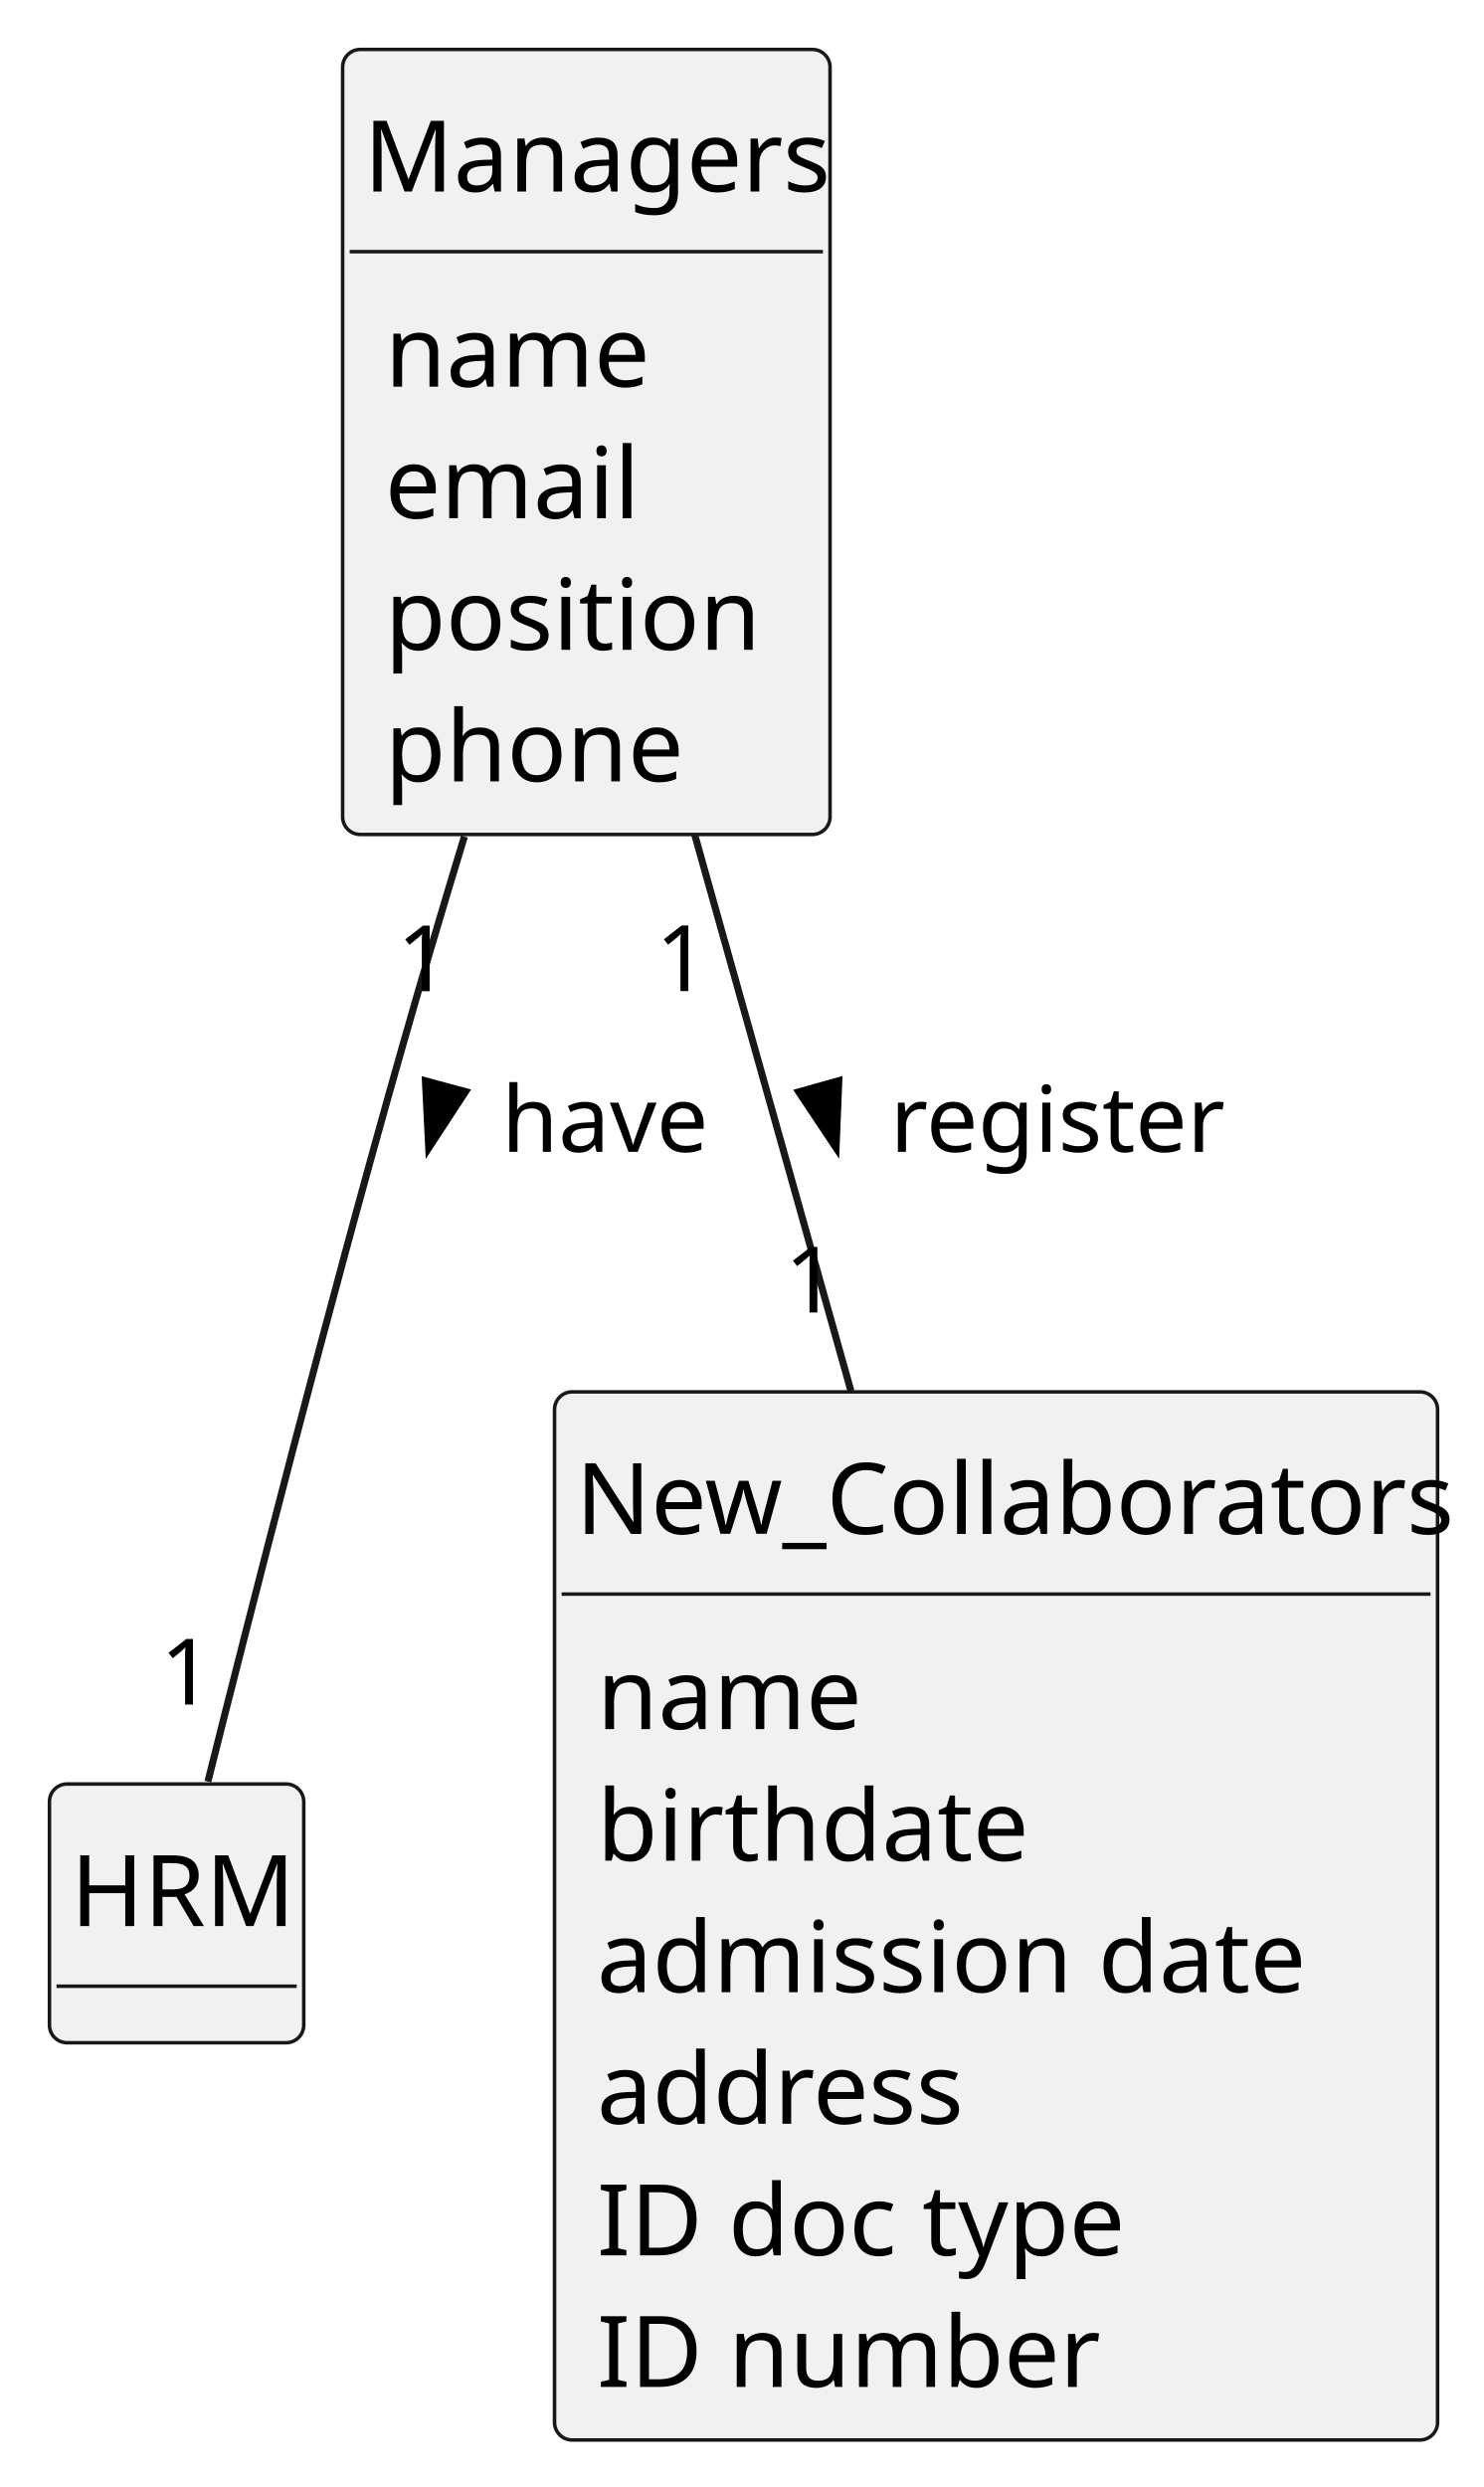
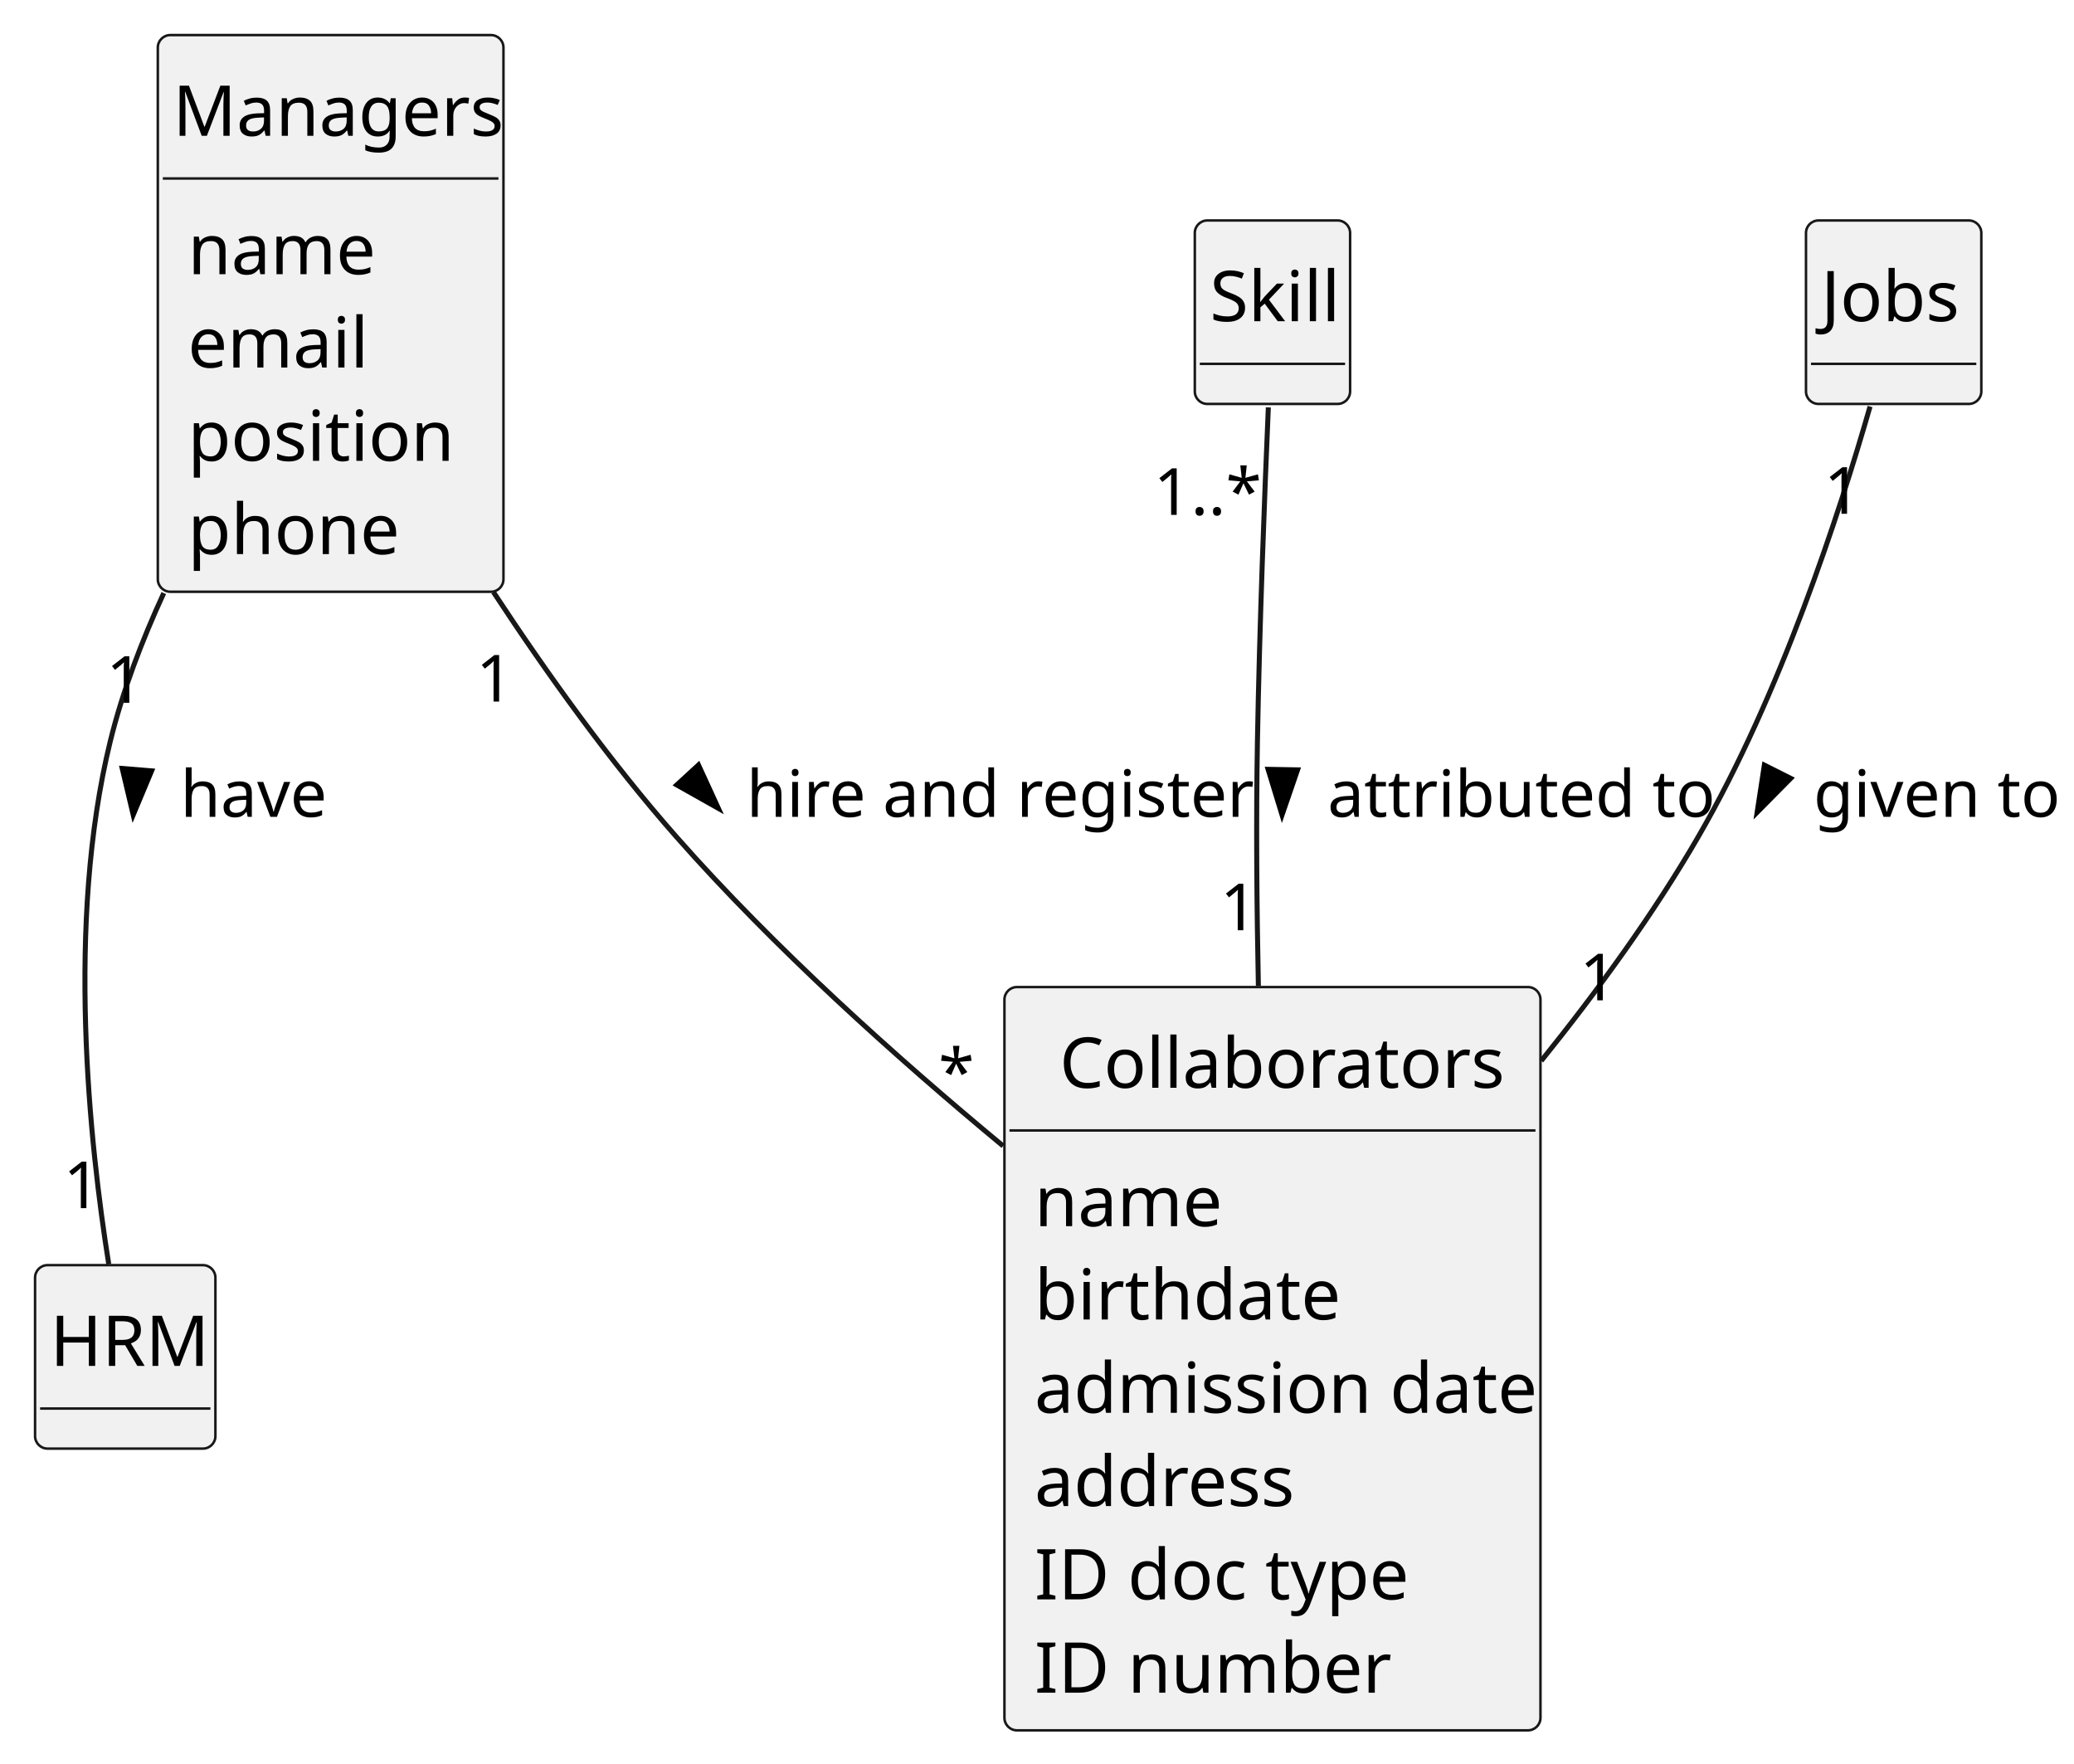
- <svg xmlns="http://www.w3.org/2000/svg" contentStyleType="text/css" height="352px" preserveAspectRatio="none" style="width:210px;height:352px;background:#FFFFFF;" version="1.1" viewBox="0 0 210 352" width="210px" zoomAndPan="magnify">
+ <svg xmlns="http://www.w3.org/2000/svg" contentStyleType="text/css" height="352px" preserveAspectRatio="none" style="width:414px;height:352px;background:#FFFFFF;" version="1.1" viewBox="0 0 414 352" width="414px" zoomAndPan="magnify">
  <defs />
  <g>
    <g id="elem_Managers">
-       <rect codeLine="15" fill="#F1F1F1" height="111.106" id="Managers" rx="2.5" ry="2.5" style="stroke:#181818;stroke-width:0.5;" width="69" x="48.5" y="7" />
-       <text fill="#000000" font-family="sans-serif" font-size="14" lengthAdjust="spacing" textLength="63" x="51.5" y="27.107">Managers</text>
-       <line style="stroke:#181818;stroke-width:0.5;" x1="49.5" x2="116.5" y1="35.621" y2="35.621" />
-       <text fill="#000000" font-family="sans-serif" font-size="14" lengthAdjust="spacing" textLength="35" x="54.5" y="54.728">name</text>
-       <text fill="#000000" font-family="sans-serif" font-size="14" lengthAdjust="spacing" textLength="33" x="54.5" y="73.35">email</text>
-       <text fill="#000000" font-family="sans-serif" font-size="14" lengthAdjust="spacing" textLength="49" x="54.5" y="91.971">position</text>
-       <text fill="#000000" font-family="sans-serif" font-size="14" lengthAdjust="spacing" textLength="40" x="54.5" y="110.592">phone</text>
+       <rect codeLine="15" fill="#F1F1F1" height="111.106" id="Managers" rx="2.5" ry="2.5" style="stroke:#181818;stroke-width:0.5;" width="69" x="31.5" y="7" />
+       <text fill="#000000" font-family="sans-serif" font-size="14" lengthAdjust="spacing" textLength="63" x="34.5" y="27.107">Managers</text>
+       <line style="stroke:#181818;stroke-width:0.5;" x1="32.5" x2="99.5" y1="35.621" y2="35.621" />
+       <text fill="#000000" font-family="sans-serif" font-size="14" lengthAdjust="spacing" textLength="35" x="37.5" y="54.728">name</text>
+       <text fill="#000000" font-family="sans-serif" font-size="14" lengthAdjust="spacing" textLength="33" x="37.5" y="73.35">email</text>
+       <text fill="#000000" font-family="sans-serif" font-size="14" lengthAdjust="spacing" textLength="49" x="37.5" y="91.971">position</text>
+       <text fill="#000000" font-family="sans-serif" font-size="14" lengthAdjust="spacing" textLength="40" x="37.5" y="110.592">phone</text>
    </g>
    <g id="elem_HRM">
      <rect codeLine="21" fill="#F1F1F1" height="36.621" id="HRM" rx="2.5" ry="2.5" style="stroke:#181818;stroke-width:0.5;" width="36" x="7" y="252.5" />
      <text fill="#000000" font-family="sans-serif" font-size="14" lengthAdjust="spacing" textLength="30" x="10" y="272.607">HRM</text>
      <line style="stroke:#181818;stroke-width:0.5;" x1="8" x2="42" y1="281.121" y2="281.121" />
    </g>
-     <g id="elem_New_Collaborators">
-       <rect codeLine="23" fill="#F1F1F1" height="148.348" id="New_Collaborators" rx="2.5" ry="2.5" style="stroke:#181818;stroke-width:0.5;" width="125" x="78.5" y="197" />
-       <text fill="#000000" font-family="sans-serif" font-size="14" lengthAdjust="spacing" textLength="119" x="81.5" y="217.107">New_Collaborators</text>
-       <line style="stroke:#181818;stroke-width:0.5;" x1="79.5" x2="202.5" y1="225.621" y2="225.621" />
-       <text fill="#000000" font-family="sans-serif" font-size="14" lengthAdjust="spacing" textLength="35" x="84.5" y="244.728">name</text>
-       <text fill="#000000" font-family="sans-serif" font-size="14" lengthAdjust="spacing" textLength="56" x="84.5" y="263.35">birthdate</text>
-       <text fill="#000000" font-family="sans-serif" font-size="14" lengthAdjust="spacing" textLength="95" x="84.5" y="281.971">admission date</text>
-       <text fill="#000000" font-family="sans-serif" font-size="14" lengthAdjust="spacing" textLength="51" x="84.5" y="300.592">address</text>
-       <text fill="#000000" font-family="sans-serif" font-size="14" lengthAdjust="spacing" textLength="71" x="84.5" y="319.213">ID doc type</text>
-       <text fill="#000000" font-family="sans-serif" font-size="14" lengthAdjust="spacing" textLength="65" x="84.5" y="337.834">ID number</text>
+     <g id="elem_Collaborators">
+       <rect codeLine="23" fill="#F1F1F1" height="148.348" id="Collaborators" rx="2.5" ry="2.5" style="stroke:#181818;stroke-width:0.5;" width="107" x="200.5" y="197" />
+       <text fill="#000000" font-family="sans-serif" font-size="14" lengthAdjust="spacing" textLength="85" x="211.5" y="217.107">Collaborators</text>
+       <line style="stroke:#181818;stroke-width:0.5;" x1="201.5" x2="306.5" y1="225.621" y2="225.621" />
+       <text fill="#000000" font-family="sans-serif" font-size="14" lengthAdjust="spacing" textLength="35" x="206.5" y="244.728">name</text>
+       <text fill="#000000" font-family="sans-serif" font-size="14" lengthAdjust="spacing" textLength="56" x="206.5" y="263.35">birthdate</text>
+       <text fill="#000000" font-family="sans-serif" font-size="14" lengthAdjust="spacing" textLength="95" x="206.5" y="281.971">admission date</text>
+       <text fill="#000000" font-family="sans-serif" font-size="14" lengthAdjust="spacing" textLength="51" x="206.5" y="300.592">address</text>
+       <text fill="#000000" font-family="sans-serif" font-size="14" lengthAdjust="spacing" textLength="71" x="206.5" y="319.213">ID doc type</text>
+       <text fill="#000000" font-family="sans-serif" font-size="14" lengthAdjust="spacing" textLength="65" x="206.5" y="337.834">ID number</text>
    </g>
-     <g id="link_Managers_New_Collaborators">
-       <path codeLine="32" d="M98.31,118.03 C105.09,142.16 113.17,170.91 120.46,196.87 " fill="none" id="Managers-New_Collaborators" style="stroke:#181818;stroke-width:1.0;" />
-       <polygon fill="#000000" points="118.352,162.459,118.735,152.956,113.076,154.546,118.352,162.459" style="stroke:#000000;stroke-width:1.0;" />
-       <text fill="#000000" font-family="sans-serif" font-size="13" lengthAdjust="spacing" textLength="43" x="126" y="163.028">register</text>
-       <text fill="#000000" font-family="sans-serif" font-size="13" lengthAdjust="spacing" textLength="7" x="92.823" y="140.274">1</text>
-       <text fill="#000000" font-family="sans-serif" font-size="13" lengthAdjust="spacing" textLength="7" x="111.094" y="185.762">1</text>
+     <g id="elem_Skill">
+       <rect fill="#F1F1F1" height="36.621" id="Skill" rx="2.5" ry="2.5" style="stroke:#181818;stroke-width:0.5;" width="31" x="238.5" y="44" />
+       <text fill="#000000" font-family="sans-serif" font-size="14" lengthAdjust="spacing" textLength="25" x="241.5" y="64.107">Skill</text>
+       <line style="stroke:#181818;stroke-width:0.5;" x1="239.5" x2="268.5" y1="72.621" y2="72.621" />
+     </g>
+     <g id="elem_Jobs">
+       <rect fill="#F1F1F1" height="36.621" id="Jobs" rx="2.5" ry="2.5" style="stroke:#181818;stroke-width:0.5;" width="35" x="360.5" y="44" />
+       <text fill="#000000" font-family="sans-serif" font-size="14" lengthAdjust="spacing" textLength="29" x="363.5" y="64.107">Jobs</text>
+       <line style="stroke:#181818;stroke-width:0.5;" x1="361.5" x2="394.5" y1="72.621" y2="72.621" />
+     </g>
+     <g id="link_Skill_Collaborators">
+       <path codeLine="32" d="M253.18,81.3 C252.44,98.4 251.41,124.96 251,148 C250.72,163.78 250.86,180.71 251.19,196.78 " fill="none" id="Skill-Collaborators" style="stroke:#181818;stroke-width:1.0;" />
+       <polygon fill="#000000" points="255.914,162.645,259.008,153.652,253.131,153.55,255.914,162.645" style="stroke:#000000;stroke-width:1.0;" />
+       <text fill="#000000" font-family="sans-serif" font-size="13" lengthAdjust="spacing" textLength="69" x="265" y="163.028">attributed to</text>
+       <text fill="#000000" font-family="sans-serif" font-size="13" lengthAdjust="spacing" textLength="20" x="230.272" y="102.755">1..*</text>
+       <text fill="#000000" font-family="sans-serif" font-size="13" lengthAdjust="spacing" textLength="7" x="243.569" y="185.663">1</text>
+     </g>
+     <g id="link_Jobs_Collaborators">
+       <path codeLine="33" d="M373.29,81.13 C367.19,102.38 355.37,138.76 339,167 C330.11,182.35 318.94,197.72 307.65,211.73 " fill="none" id="Jobs-Collaborators" style="stroke:#181818;stroke-width:1.0;" />
+       <polygon fill="#000000" points="350.755,162.113,357.442,155.351,352.191,152.712,350.755,162.113" style="stroke:#000000;stroke-width:1.0;" />
+       <text fill="#000000" font-family="sans-serif" font-size="13" lengthAdjust="spacing" textLength="44" x="362" y="163.028">given to</text>
+       <text fill="#000000" font-family="sans-serif" font-size="13" lengthAdjust="spacing" textLength="7" x="364.084" y="102.54">1</text>
+       <text fill="#000000" font-family="sans-serif" font-size="13" lengthAdjust="spacing" textLength="7" x="315.329" y="199.648">1</text>
+     </g>
+     <g id="link_Managers_Collaborators">
+       <path codeLine="34" d="M98.49,118.16 C109.25,134.54 121.86,152.1 135,167 C154.52,189.13 178.75,210.92 200.24,228.72 " fill="none" id="Managers-Collaborators" style="stroke:#181818;stroke-width:1.0;" />
+       <polygon fill="#000000" points="143.386,161.325,139.423,152.679,135.098,156.659,143.386,161.325" style="stroke:#000000;stroke-width:1.0;" />
+       <text fill="#000000" font-family="sans-serif" font-size="13" lengthAdjust="spacing" textLength="93" x="149" y="163.028">hire and register</text>
+       <text fill="#000000" font-family="sans-serif" font-size="13" lengthAdjust="spacing" textLength="7" x="95.023" y="140.019">1</text>
+       <text fill="#000000" font-family="sans-serif" font-size="13" lengthAdjust="spacing" textLength="5" x="187.328" y="218.603">*</text>
    </g>
    <g id="link_Managers_HRM">
-       <path codeLine="33" d="M65.74,118.4 C62.75,128.23 59.73,138.4 57,148 C46.5,184.85 35.4,228.33 29.43,252.16 " fill="none" id="Managers-HRM" style="stroke:#181818;stroke-width:1.0;" />
-       <polygon fill="#000000" points="60.69,162.471,65.896,154.512,60.223,152.972,60.69,162.471" style="stroke:#000000;stroke-width:1.0;" />
-       <text fill="#000000" font-family="sans-serif" font-size="13" lengthAdjust="spacing" textLength="26" x="71" y="163.028">have</text>
-       <text fill="#000000" font-family="sans-serif" font-size="13" lengthAdjust="spacing" textLength="7" x="56.21" y="140.288">1</text>
-       <text fill="#000000" font-family="sans-serif" font-size="13" lengthAdjust="spacing" textLength="7" x="22.703" y="241.256">1</text>
+       <path codeLine="35" d="M32.69,118.37 C28.28,127.95 24.44,138.04 22,148 C13.13,184.22 17.88,228.3 21.71,252.32 " fill="none" id="Managers-HRM" style="stroke:#181818;stroke-width:1.0;" />
+       <polygon fill="#000000" points="26.591,162.629,30.26,153.854,24.401,153.374,26.591,162.629" style="stroke:#000000;stroke-width:1.0;" />
+       <text fill="#000000" font-family="sans-serif" font-size="13" lengthAdjust="spacing" textLength="26" x="36" y="163.028">have</text>
+       <text fill="#000000" font-family="sans-serif" font-size="13" lengthAdjust="spacing" textLength="7" x="21.204" y="140.255">1</text>
+       <text fill="#000000" font-family="sans-serif" font-size="13" lengthAdjust="spacing" textLength="7" x="12.631" y="241.127">1</text>
    </g>
  </g>
</svg>
